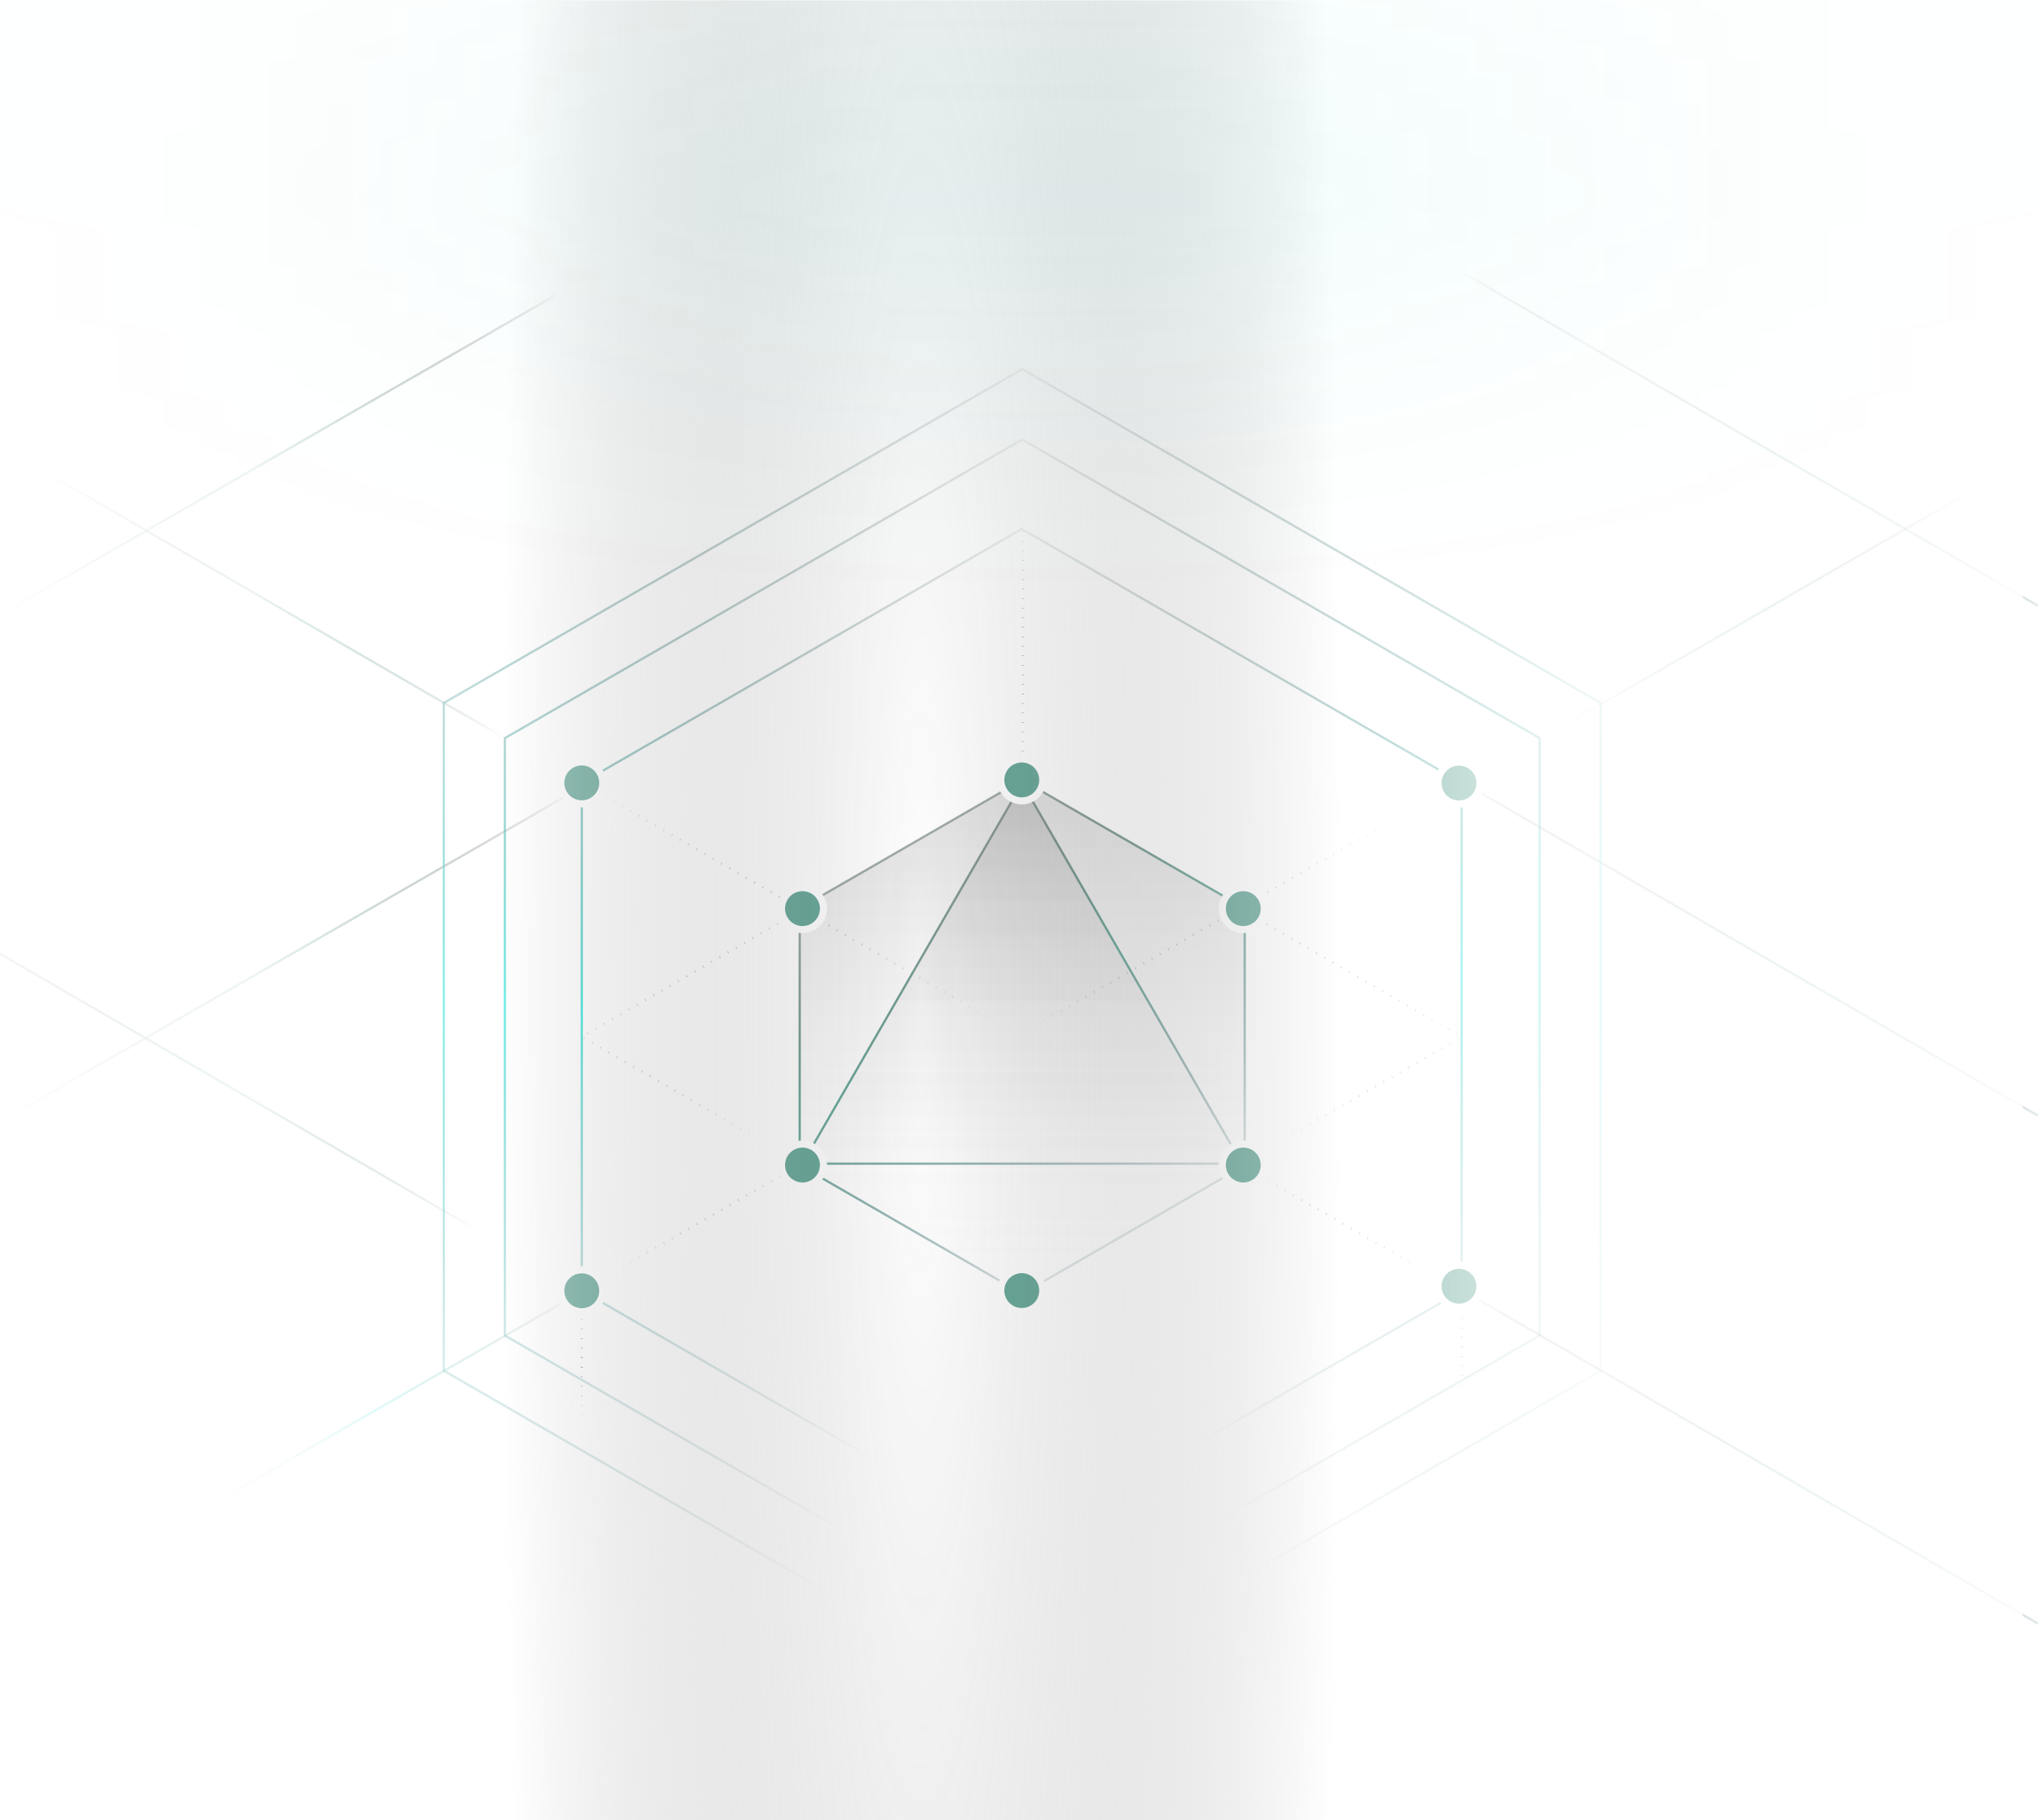
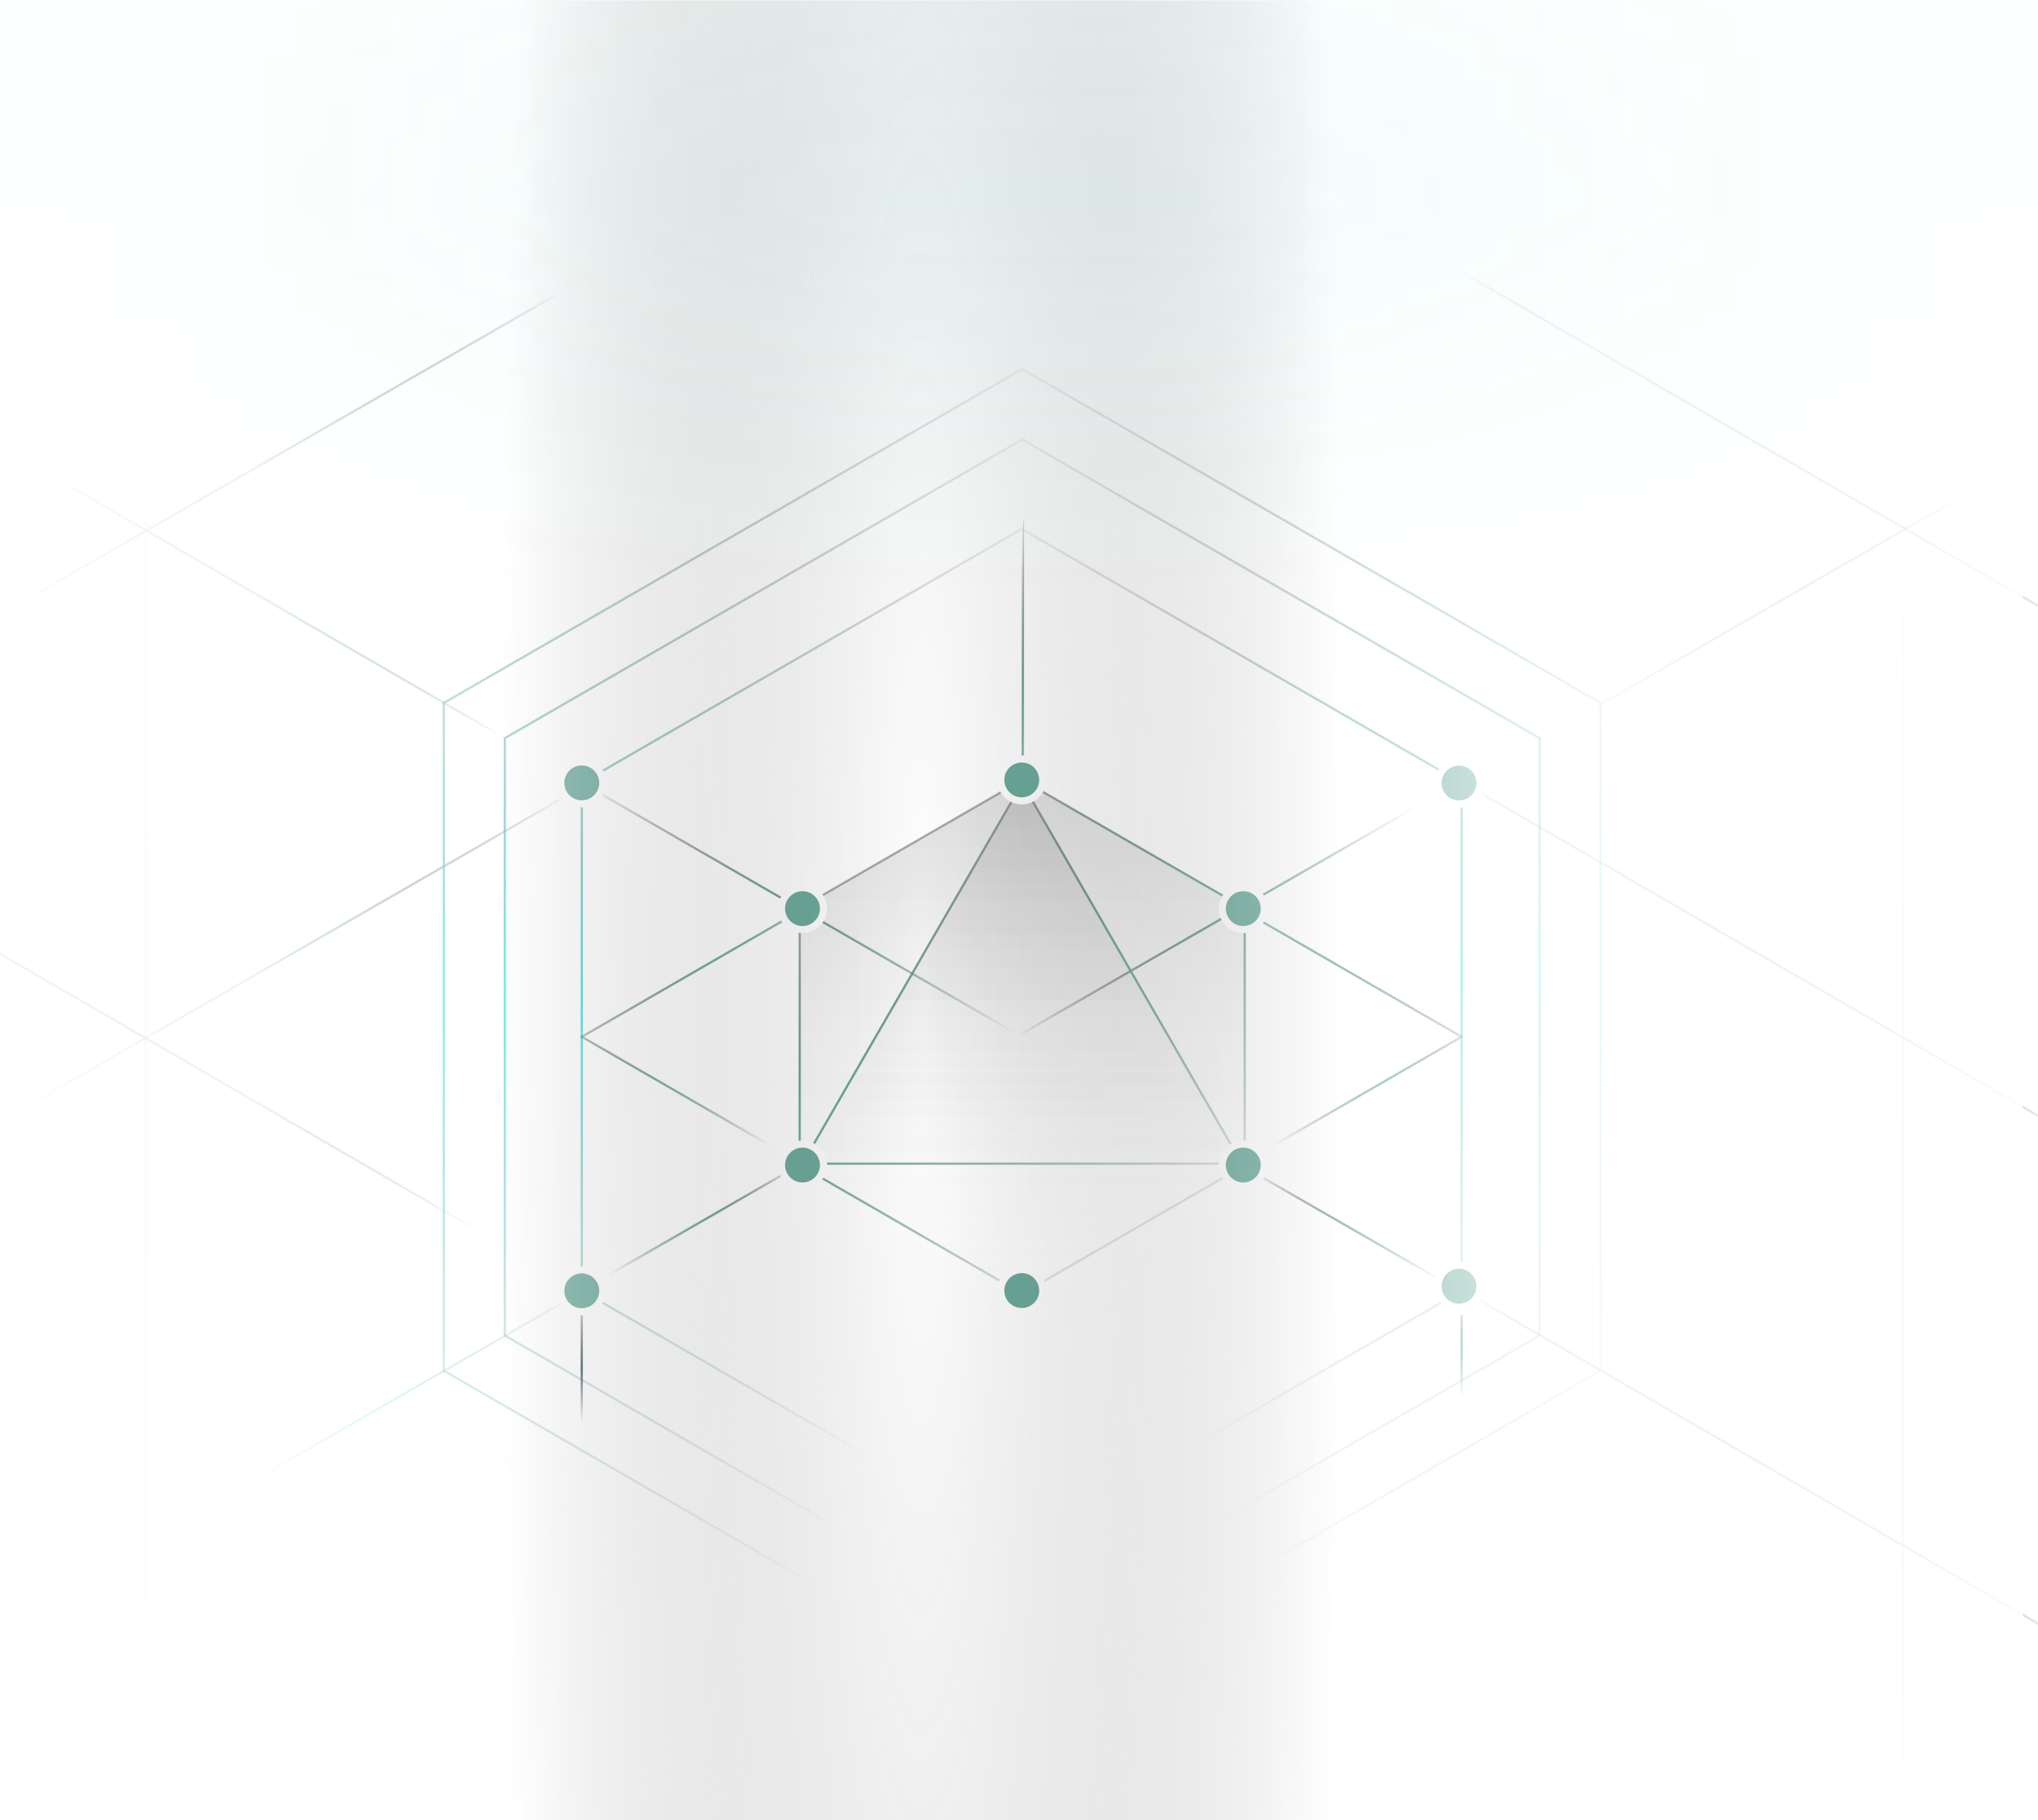
<svg xmlns="http://www.w3.org/2000/svg" width="449" height="401" viewBox="0 0 449 401" fill="none">
  <rect x="-13.617" y="-17.84" width="476.973" height="430.908" fill="white" />
  <path d="M10.824 104.508L123.084 169.525" stroke="url(#paint0_linear_1200_152564)" stroke-width="0.5" />
  <path d="M322.438 172.553L473.932 260.294" stroke="url(#paint1_linear_1200_152564)" stroke-width="0.5" />
  <path d="M322.438 60.18L473.932 147.921" stroke="url(#paint2_linear_1200_152564)" stroke-width="0.5" />
  <path d="M323.48 285.078L474.975 372.82" stroke="url(#paint3_linear_1200_152564)" stroke-width="0.5" />
  <path d="M124.305 175.646L-15.021 255.833" stroke="url(#paint4_linear_1200_152564)" stroke-width="0.5" />
  <path d="M122.535 64.965L-16.79 145.151" stroke="url(#paint5_linear_1200_152564)" stroke-width="0.5" />
  <path d="M128.902 284.188L28.53 341.955" stroke="url(#paint6_linear_1200_152564)" stroke-width="0.5" />
  <path d="M433.836 108.473L333.464 166.24" stroke="url(#paint7_linear_1200_152564)" stroke-width="0.5" />
-   <path d="M175.449 257.121L128.905 283.909" stroke="url(#paint8_linear_1200_152564)" stroke-width="0.5" stroke-dasharray="0.1 2" />
-   <path d="M275.809 258.123L322.353 284.911" stroke="url(#paint9_linear_1200_152564)" stroke-width="0.5" stroke-dasharray="0.1 2" />
-   <path d="M224.629 228.049L323.355 171.229" stroke="url(#paint10_linear_1200_152564)" stroke-width="0.5" stroke-dasharray="0.1 2" />
-   <path d="M322.02 387.155L322.02 289.783" stroke="url(#paint11_linear_1200_152564)" stroke-width="0.5" stroke-dasharray="0.1 2" />
-   <path d="M419.309 387.156L419.309 114.707" stroke="url(#paint12_linear_1200_152564)" stroke-width="0.5" stroke-dasharray="0.1 2" />
-   <path d="M32.141 387.156L32.141 114.707" stroke="url(#paint13_linear_1200_152564)" stroke-width="0.5" stroke-dasharray="0.1 2" />
-   <path d="M225.352 171.861L225.352 114.707" stroke="url(#paint14_linear_1200_152564)" stroke-width="0.5" stroke-dasharray="0.1 2" />
+   <path d="M175.449 257.121L128.905 283.909" stroke="url(#paint8_linear_1200_152564)" stroke-width="0.5" strokeDasharray="0.1 2" />
+   <path d="M275.809 258.123L322.353 284.911" stroke="url(#paint9_linear_1200_152564)" stroke-width="0.5" strokeDasharray="0.1 2" />
+   <path d="M224.629 228.049L323.355 171.229" stroke="url(#paint10_linear_1200_152564)" stroke-width="0.5" strokeDasharray="0.1 2" />
+   <path d="M322.02 387.155L322.02 289.783" stroke="url(#paint11_linear_1200_152564)" stroke-width="0.5" strokeDasharray="0.1 2" />
+   <path d="M419.309 387.156L419.309 114.707" stroke="url(#paint12_linear_1200_152564)" stroke-width="0.5" strokeDasharray="0.1 2" />
+   <path d="M32.141 387.156L32.141 114.707" stroke="url(#paint13_linear_1200_152564)" stroke-width="0.5" strokeDasharray="0.1 2" />
+   <path d="M225.352 171.861L225.352 114.707" stroke="url(#paint14_linear_1200_152564)" stroke-width="0.5" strokeDasharray="0.1 2" />
  <path d="M-24.27 196.127L120.934 280.224" stroke="url(#paint15_linear_1200_152564)" stroke-width="0.5" />
  <path d="M225.099 340.381L322.019 284.424V172.511L225.099 116.555L128.18 172.511M225.099 340.384L128.18 284.428V172.514" stroke="url(#paint16_linear_1200_152564)" stroke-width="0.5" />
-   <path d="M235.388 234.41L128.18 172.514" stroke="url(#paint17_linear_1200_152564)" stroke-width="0.5" stroke-dasharray="0.1 2" />
+   <path d="M235.388 234.41L128.18 172.514" stroke="url(#paint17_linear_1200_152564)" stroke-width="0.5" strokeDasharray="0.1 2" />
  <path d="M225.209 96.848L339.198 162.659V294.282L225.209 360.094L111.22 294.282V162.659L225.209 96.848Z" stroke="url(#paint18_linear_1200_152564)" stroke-width="0.5" />
  <path d="M225.207 81.322L352.641 154.896V302.044L225.207 375.618L97.773 302.044V154.896L225.207 81.322Z" stroke="url(#paint19_linear_1200_152564)" stroke-width="0.5" />
  <path d="M225.207 171.859L274.232 200.164V256.774L225.207 285.078L176.182 256.774V200.164L225.207 171.859Z" fill="url(#paint20_linear_1200_152564)" stroke="url(#paint21_linear_1200_152564)" stroke-width="0.5" />
  <path d="M225.204 172.553L273.627 256.425H176.78L225.204 172.553Z" fill="url(#paint22_linear_1200_152564)" stroke="url(#paint23_linear_1200_152564)" stroke-width="0.5" />
-   <path d="M273.916 256.233L322.008 228.467L273.916 200.701" stroke="url(#paint24_linear_1200_152564)" stroke-width="0.5" stroke-dasharray="0.1 2" />
-   <path d="M176.014 256.085L128.18 228.469L176.014 200.852" stroke="url(#paint25_linear_1200_152564)" stroke-width="0.5" stroke-dasharray="0.1 2" />
-   <path d="M128.172 385.319L128.172 287.994" stroke="url(#paint26_linear_1200_152564)" stroke-width="0.5" stroke-dasharray="0.1 2" />
+   <path d="M273.916 256.233L322.008 228.467L273.916 200.701" stroke="url(#paint24_linear_1200_152564)" stroke-width="0.5" strokeDasharray="0.1 2" />
+   <path d="M176.014 256.085L128.18 228.469L176.014 200.852" stroke="url(#paint25_linear_1200_152564)" stroke-width="0.5" strokeDasharray="0.1 2" />
+   <path d="M128.172 385.319L128.172 287.994" stroke="url(#paint26_linear_1200_152564)" stroke-width="0.5" strokeDasharray="0.1 2" />
  <circle cx="225.11" cy="284.385" r="4.62" fill="#6AA99B" stroke="white" stroke-width="1.558" />
  <circle cx="225.11" cy="171.858" r="4.62" fill="#6AA99B" stroke="white" stroke-width="1.558" />
  <circle cx="176.801" cy="256.723" r="4.62" fill="#6AA99B" stroke="white" stroke-width="1.558" />
  <circle cx="128.172" cy="284.43" r="4.62" fill="#6AA99B" stroke="white" stroke-width="1.558" />
  <circle cx="128.172" cy="172.514" r="4.62" fill="#6AA99B" stroke="white" stroke-width="1.558" />
  <circle cx="321.438" cy="283.43" r="4.62" fill="#6AA99B" stroke="white" stroke-width="1.558" />
  <circle cx="321.438" cy="172.551" r="4.62" fill="#6AA99B" stroke="white" stroke-width="1.558" />
  <circle cx="176.801" cy="200.217" r="4.62" fill="#6AA99B" stroke="white" stroke-width="1.558" />
  <circle cx="273.914" cy="256.723" r="4.62" fill="#6AA99B" stroke="white" stroke-width="1.558" />
  <circle cx="273.914" cy="200.217" r="4.62" fill="#6AA99B" stroke="white" stroke-width="1.558" />
  <path d="M-2.422 0.098H445.633V402.294H-2.422V0.098Z" fill="url(#paint27_radial_1200_152564)" />
  <g filter="url(#filter0_f_1200_152564)">
    <ellipse cx="223.656" cy="-137.805" rx="349" ry="159" fill="url(#paint28_linear_1200_152564)" />
  </g>
  <defs>
    <filter id="filter0_f_1200_152564" x="-260.221" y="-431.682" width="967.754" height="587.754" filterUnits="userSpaceOnUse" color-interpolation-filters="sRGB">
      <feFlood flood-opacity="0" result="BackgroundImageFix" />
      <feBlend mode="normal" in="SourceGraphic" in2="BackgroundImageFix" result="shape" />
      <feGaussianBlur stdDeviation="67.438" result="effect1_foregroundBlur_1200_152564" />
    </filter>
    <linearGradient id="paint0_linear_1200_152564" x1="27.589" y1="98.165" x2="53.589" y2="180.662" gradientUnits="userSpaceOnUse">
      <stop stopColor="#375965" stop-opacity="0" />
      <stop offset="0.516" stop-color="#6AA99B" />
      <stop offset="1" stop-color="#375965" stop-opacity="0" />
    </linearGradient>
    <linearGradient id="paint1_linear_1200_152564" x1="345.062" y1="163.993" x2="380.149" y2="275.323" gradientUnits="userSpaceOnUse">
      <stop stopColor="#375965" stop-opacity="0" />
      <stop offset="0.516" stop-color="#6AA99B" />
      <stop offset="1" stop-color="#375965" stop-opacity="0" />
    </linearGradient>
    <linearGradient id="paint2_linear_1200_152564" x1="345.062" y1="51.62" x2="380.149" y2="162.95" gradientUnits="userSpaceOnUse">
      <stop stopColor="#375965" stop-opacity="0" />
      <stop offset="0.516" stop-color="#6AA99B" />
      <stop offset="1" stop-color="#375965" stop-opacity="0" />
    </linearGradient>
    <linearGradient id="paint3_linear_1200_152564" x1="346.105" y1="276.519" x2="381.192" y2="387.848" gradientUnits="userSpaceOnUse">
      <stop stopColor="#375965" stop-opacity="0" />
      <stop offset="0.516" stop-color="#6AA99B" />
      <stop offset="1" stop-color="#375965" stop-opacity="0" />
    </linearGradient>
    <linearGradient id="paint4_linear_1200_152564" x1="120.724" y1="197.567" x2="16.086" y2="174.356" gradientUnits="userSpaceOnUse">
      <stop stopColor="#375965" stop-opacity="0" />
      <stop offset="0.516" stop-color="#6AA99B" />
      <stop offset="1" stop-color="#375965" stop-opacity="0" />
    </linearGradient>
    <linearGradient id="paint5_linear_1200_152564" x1="118.954" y1="86.886" x2="14.316" y2="63.674" gradientUnits="userSpaceOnUse">
      <stop stopColor="#375965" stop-opacity="0" />
      <stop offset="0.516" stop-color="#6AA99B" />
      <stop offset="1" stop-color="#375965" stop-opacity="0" />
    </linearGradient>
    <linearGradient id="paint6_linear_1200_152564" x1="126.323" y1="299.98" x2="50.94" y2="283.258" gradientUnits="userSpaceOnUse">
      <stop stopColor="#375965" stop-opacity="0" />
      <stop offset="0.516" stop-color="#00DED1" stop-opacity="0.33" />
      <stop offset="1" stop-color="#375965" stop-opacity="0" />
    </linearGradient>
    <linearGradient id="paint7_linear_1200_152564" x1="431.256" y1="124.265" x2="355.874" y2="107.543" gradientUnits="userSpaceOnUse">
      <stop stopColor="#375965" stop-opacity="0" />
      <stop offset="0.516" stop-color="#6AA99B" />
      <stop offset="1" stop-color="#375965" stop-opacity="0" />
    </linearGradient>
    <linearGradient id="paint8_linear_1200_152564" x1="174.253" y1="264.444" x2="139.297" y2="256.69" gradientUnits="userSpaceOnUse">
      <stop stopColor="#375965" stop-opacity="0" />
      <stop offset="0.516" stop-color="#6AA99B" />
      <stop offset="1" stop-color="#375965" stop-opacity="0" />
    </linearGradient>
    <linearGradient id="paint9_linear_1200_152564" x1="277.005" y1="265.446" x2="311.961" y2="257.692" gradientUnits="userSpaceOnUse">
      <stop stopColor="#375965" stop-opacity="0" />
      <stop offset="0.516" stop-color="#6AA99B" />
      <stop offset="1" stop-color="#375965" stop-opacity="0" />
    </linearGradient>
    <linearGradient id="paint10_linear_1200_152564" x1="227.166" y1="212.516" x2="301.313" y2="228.963" gradientUnits="userSpaceOnUse">
      <stop stopColor="#375965" stop-opacity="0" />
      <stop offset="0.516" stop-color="#6AA99B" />
      <stop offset="1" stop-color="#375965" stop-opacity="0" />
    </linearGradient>
    <linearGradient id="paint11_linear_1200_152564" x1="317.343" y1="286.407" x2="317.343" y2="308.043" gradientUnits="userSpaceOnUse">
      <stop stopColor="#6AA99B" stop-opacity="0" />
      <stop offset="0.495" stop-color="#3AA491" />
      <stop offset="1" stop-color="#375965" stop-opacity="0" />
    </linearGradient>
    <linearGradient id="paint12_linear_1200_152564" x1="419.458" y1="88.129" x2="422.021" y2="88.147" gradientUnits="userSpaceOnUse">
      <stop stopColor="#375965" stop-opacity="0" />
      <stop offset="0.516" stop-color="#6AA99B" stop-opacity="0.47" />
      <stop offset="1" stop-color="#375965" stop-opacity="0" />
    </linearGradient>
    <linearGradient id="paint13_linear_1200_152564" x1="32.29" y1="88.129" x2="32.29" y2="385.077" gradientUnits="userSpaceOnUse">
      <stop stopColor="#375965" stop-opacity="0" />
      <stop offset="0.516" stop-color="#6AA99B" stop-opacity="0.37" />
      <stop offset="1" stop-color="#375965" stop-opacity="0" />
    </linearGradient>
    <linearGradient id="paint14_linear_1200_152564" x1="225.501" y1="109.132" x2="228.062" y2="109.214" gradientUnits="userSpaceOnUse">
      <stop stopColor="#375965" stop-opacity="0" />
      <stop offset="0.516" stop-color="#6AA99B" />
      <stop offset="1" stop-color="#375965" stop-opacity="0" />
    </linearGradient>
    <linearGradient id="paint15_linear_1200_152564" x1="-2.585" y1="187.923" x2="31.045" y2="294.629" gradientUnits="userSpaceOnUse">
      <stop stopColor="#375965" stop-opacity="0" />
      <stop offset="0.516" stop-color="#6AA99B" />
      <stop offset="1" stop-color="#375965" stop-opacity="0" />
    </linearGradient>
    <linearGradient id="paint16_linear_1200_152564" x1="157.128" y1="112.988" x2="165.948" y2="322.484" gradientUnits="userSpaceOnUse">
      <stop stopColor="#375965" stop-opacity="0" />
      <stop offset="0.516" stop-color="#00DED1" stop-opacity="0.82" />
      <stop offset="1" stop-color="#375965" stop-opacity="0" />
    </linearGradient>
    <linearGradient id="paint17_linear_1200_152564" x1="144.19" y1="166.476" x2="168.878" y2="245.056" gradientUnits="userSpaceOnUse">
      <stop stopColor="#375965" stop-opacity="0" />
      <stop offset="0.516" stop-color="#6AA99B" />
      <stop offset="1" stop-color="#375965" stop-opacity="0" />
    </linearGradient>
    <linearGradient id="paint18_linear_1200_152564" x1="132.9" y1="92.652" x2="141.886" y2="339.15" gradientUnits="userSpaceOnUse">
      <stop stopColor="#375965" stop-opacity="0" />
      <stop offset="0.516" stop-color="#00DED1" stop-opacity="0.82" />
      <stop offset="1" stop-color="#375965" stop-opacity="0" />
    </linearGradient>
    <linearGradient id="paint19_linear_1200_152564" x1="122.009" y1="76.632" x2="132.056" y2="352.204" gradientUnits="userSpaceOnUse">
      <stop stopColor="#375965" stop-opacity="0" />
      <stop offset="0.516" stop-color="#00DED1" stop-opacity="0.82" />
      <stop offset="1" stop-color="#375965" stop-opacity="0" />
    </linearGradient>
    <linearGradient id="paint20_linear_1200_152564" x1="225.207" y1="171.859" x2="225.207" y2="285.078" gradientUnits="userSpaceOnUse">
      <stop stopColor="#00D9A9" stop-opacity="0.12" />
      <stop offset="1" stop-color="white" stop-opacity="0" />
    </linearGradient>
    <linearGradient id="paint21_linear_1200_152564" x1="185.506" y1="160.815" x2="251.809" y2="282.66" gradientUnits="userSpaceOnUse">
      <stop stopColor="#375965" stop-opacity="0" />
      <stop offset="0.516" stop-color="#6AA99B" />
      <stop offset="1" stop-color="#375965" stop-opacity="0" />
    </linearGradient>
    <linearGradient id="paint22_linear_1200_152564" x1="225.204" y1="172.553" x2="225.204" y2="284.382" gradientUnits="userSpaceOnUse">
      <stop stopColor="#00D9A9" stop-opacity="0.12" />
      <stop offset="1" stop-color="white" stop-opacity="0" />
    </linearGradient>
    <linearGradient id="paint23_linear_1200_152564" x1="185.99" y1="161.644" x2="251.479" y2="281.993" gradientUnits="userSpaceOnUse">
      <stop stopColor="#6AA99B" stop-opacity="0" />
      <stop offset="0.516" stop-color="#6AA99B" />
      <stop offset="1" stop-color="#375965" stop-opacity="0" />
    </linearGradient>
    <linearGradient id="paint24_linear_1200_152564" x1="326.699" y1="208.994" x2="271.808" y2="234.862" gradientUnits="userSpaceOnUse">
      <stop stopColor="#375965" stop-opacity="0" />
      <stop offset="0.516" stop-color="#6AA99B" />
      <stop offset="1" stop-color="#375965" stop-opacity="0" />
    </linearGradient>
    <linearGradient id="paint25_linear_1200_152564" x1="123.513" y1="209.1" x2="178.11" y2="234.829" gradientUnits="userSpaceOnUse">
      <stop stopColor="#375965" stop-opacity="0" />
      <stop offset="0.516" stop-color="#6AA99B" />
      <stop offset="1" stop-color="#375965" stop-opacity="0" />
    </linearGradient>
    <linearGradient id="paint26_linear_1200_152564" x1="123.496" y1="284.619" x2="123.496" y2="313.579" gradientUnits="userSpaceOnUse">
      <stop stopColor="#375965" stop-opacity="0" />
      <stop offset="0.589" stop-color="#375965" />
      <stop offset="1" stop-color="#375965" stop-opacity="0" />
    </linearGradient>
    <radialGradient id="paint27_radial_1200_152564" cx="0" cy="0" r="1" gradientUnits="userSpaceOnUse" gradientTransform="translate(203.05 218.866) rotate(-180) scale(146.703 1350.43)">
      <stop stopColor="white" stop-opacity="0" />
      <stop offset="0.63" stop-color="white" stop-opacity="0.35" />
      <stop offset="1" stop-color="white" stop-opacity="0.88" />
    </radialGradient>
    <linearGradient id="paint28_linear_1200_152564" x1="56.945" y1="-435.13" x2="216.526" y2="100.823" gradientUnits="userSpaceOnUse">
      <stop stopColor="#39617D" stop-opacity="0.49" />
      <stop offset="1" stop-color="#00DED1" stop-opacity="0.46" />
      <stop offset="1" stop-color="white" stop-opacity="0.51" />
    </linearGradient>
  </defs>
</svg>
